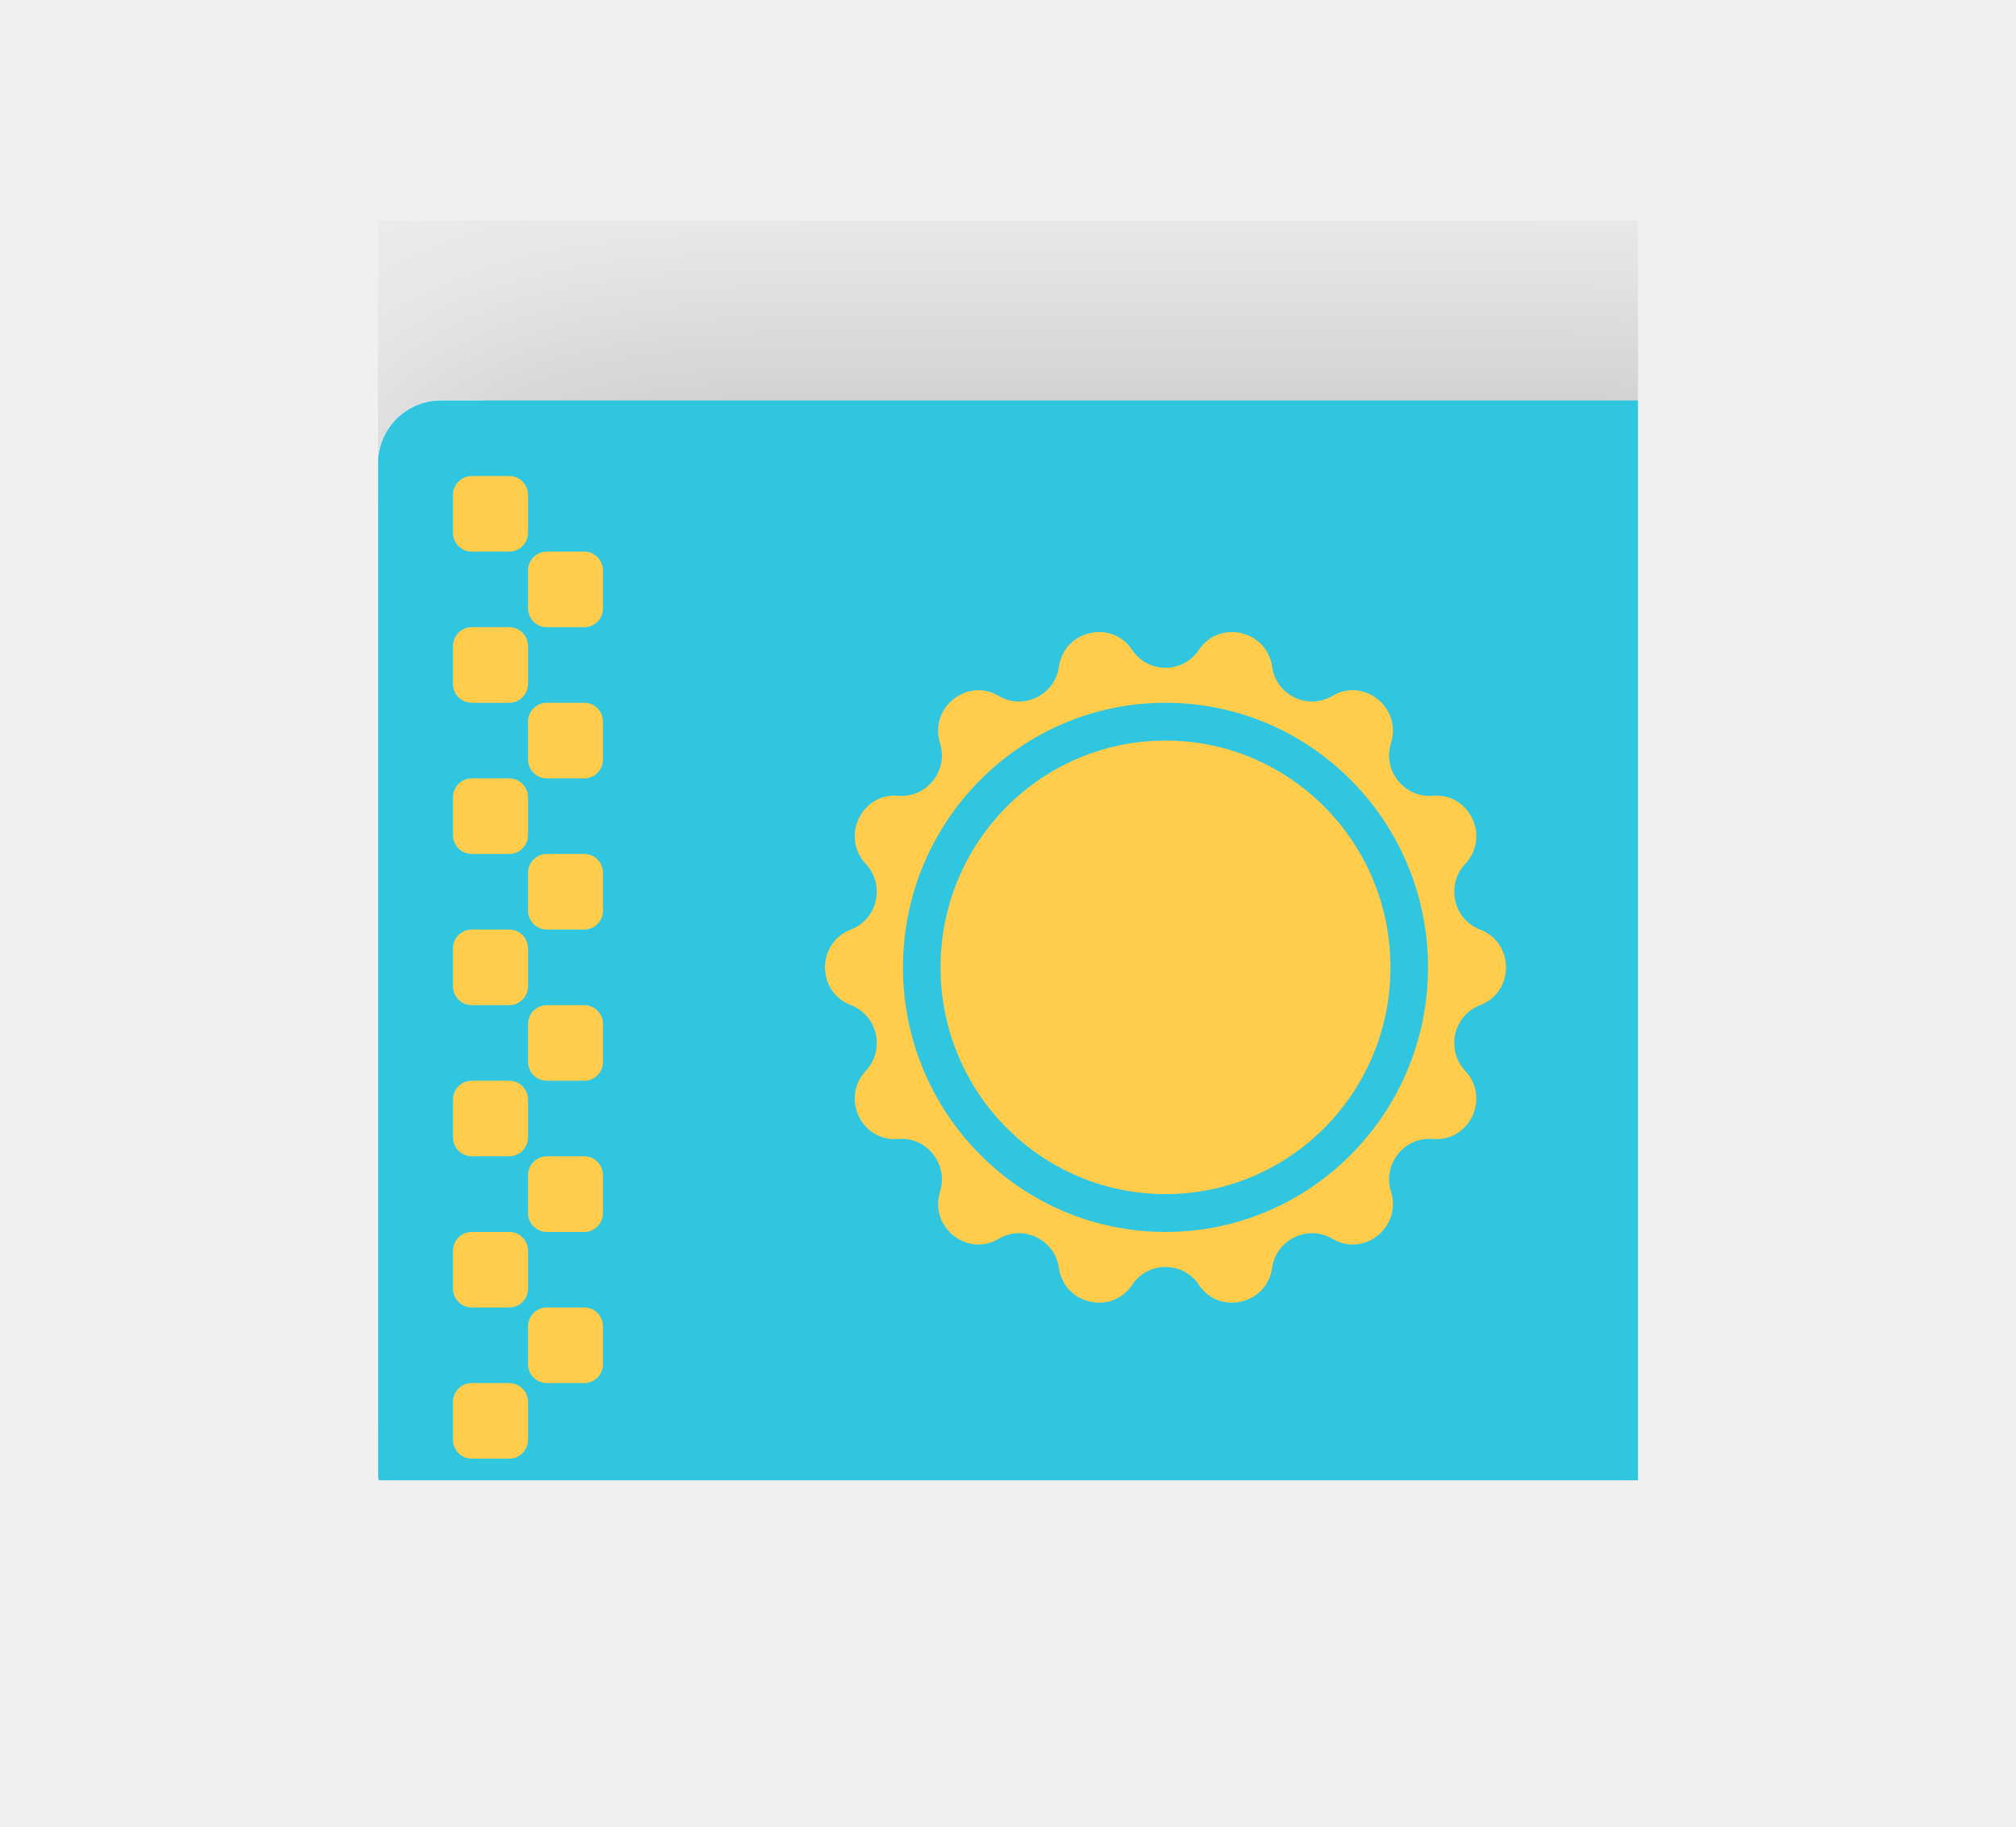
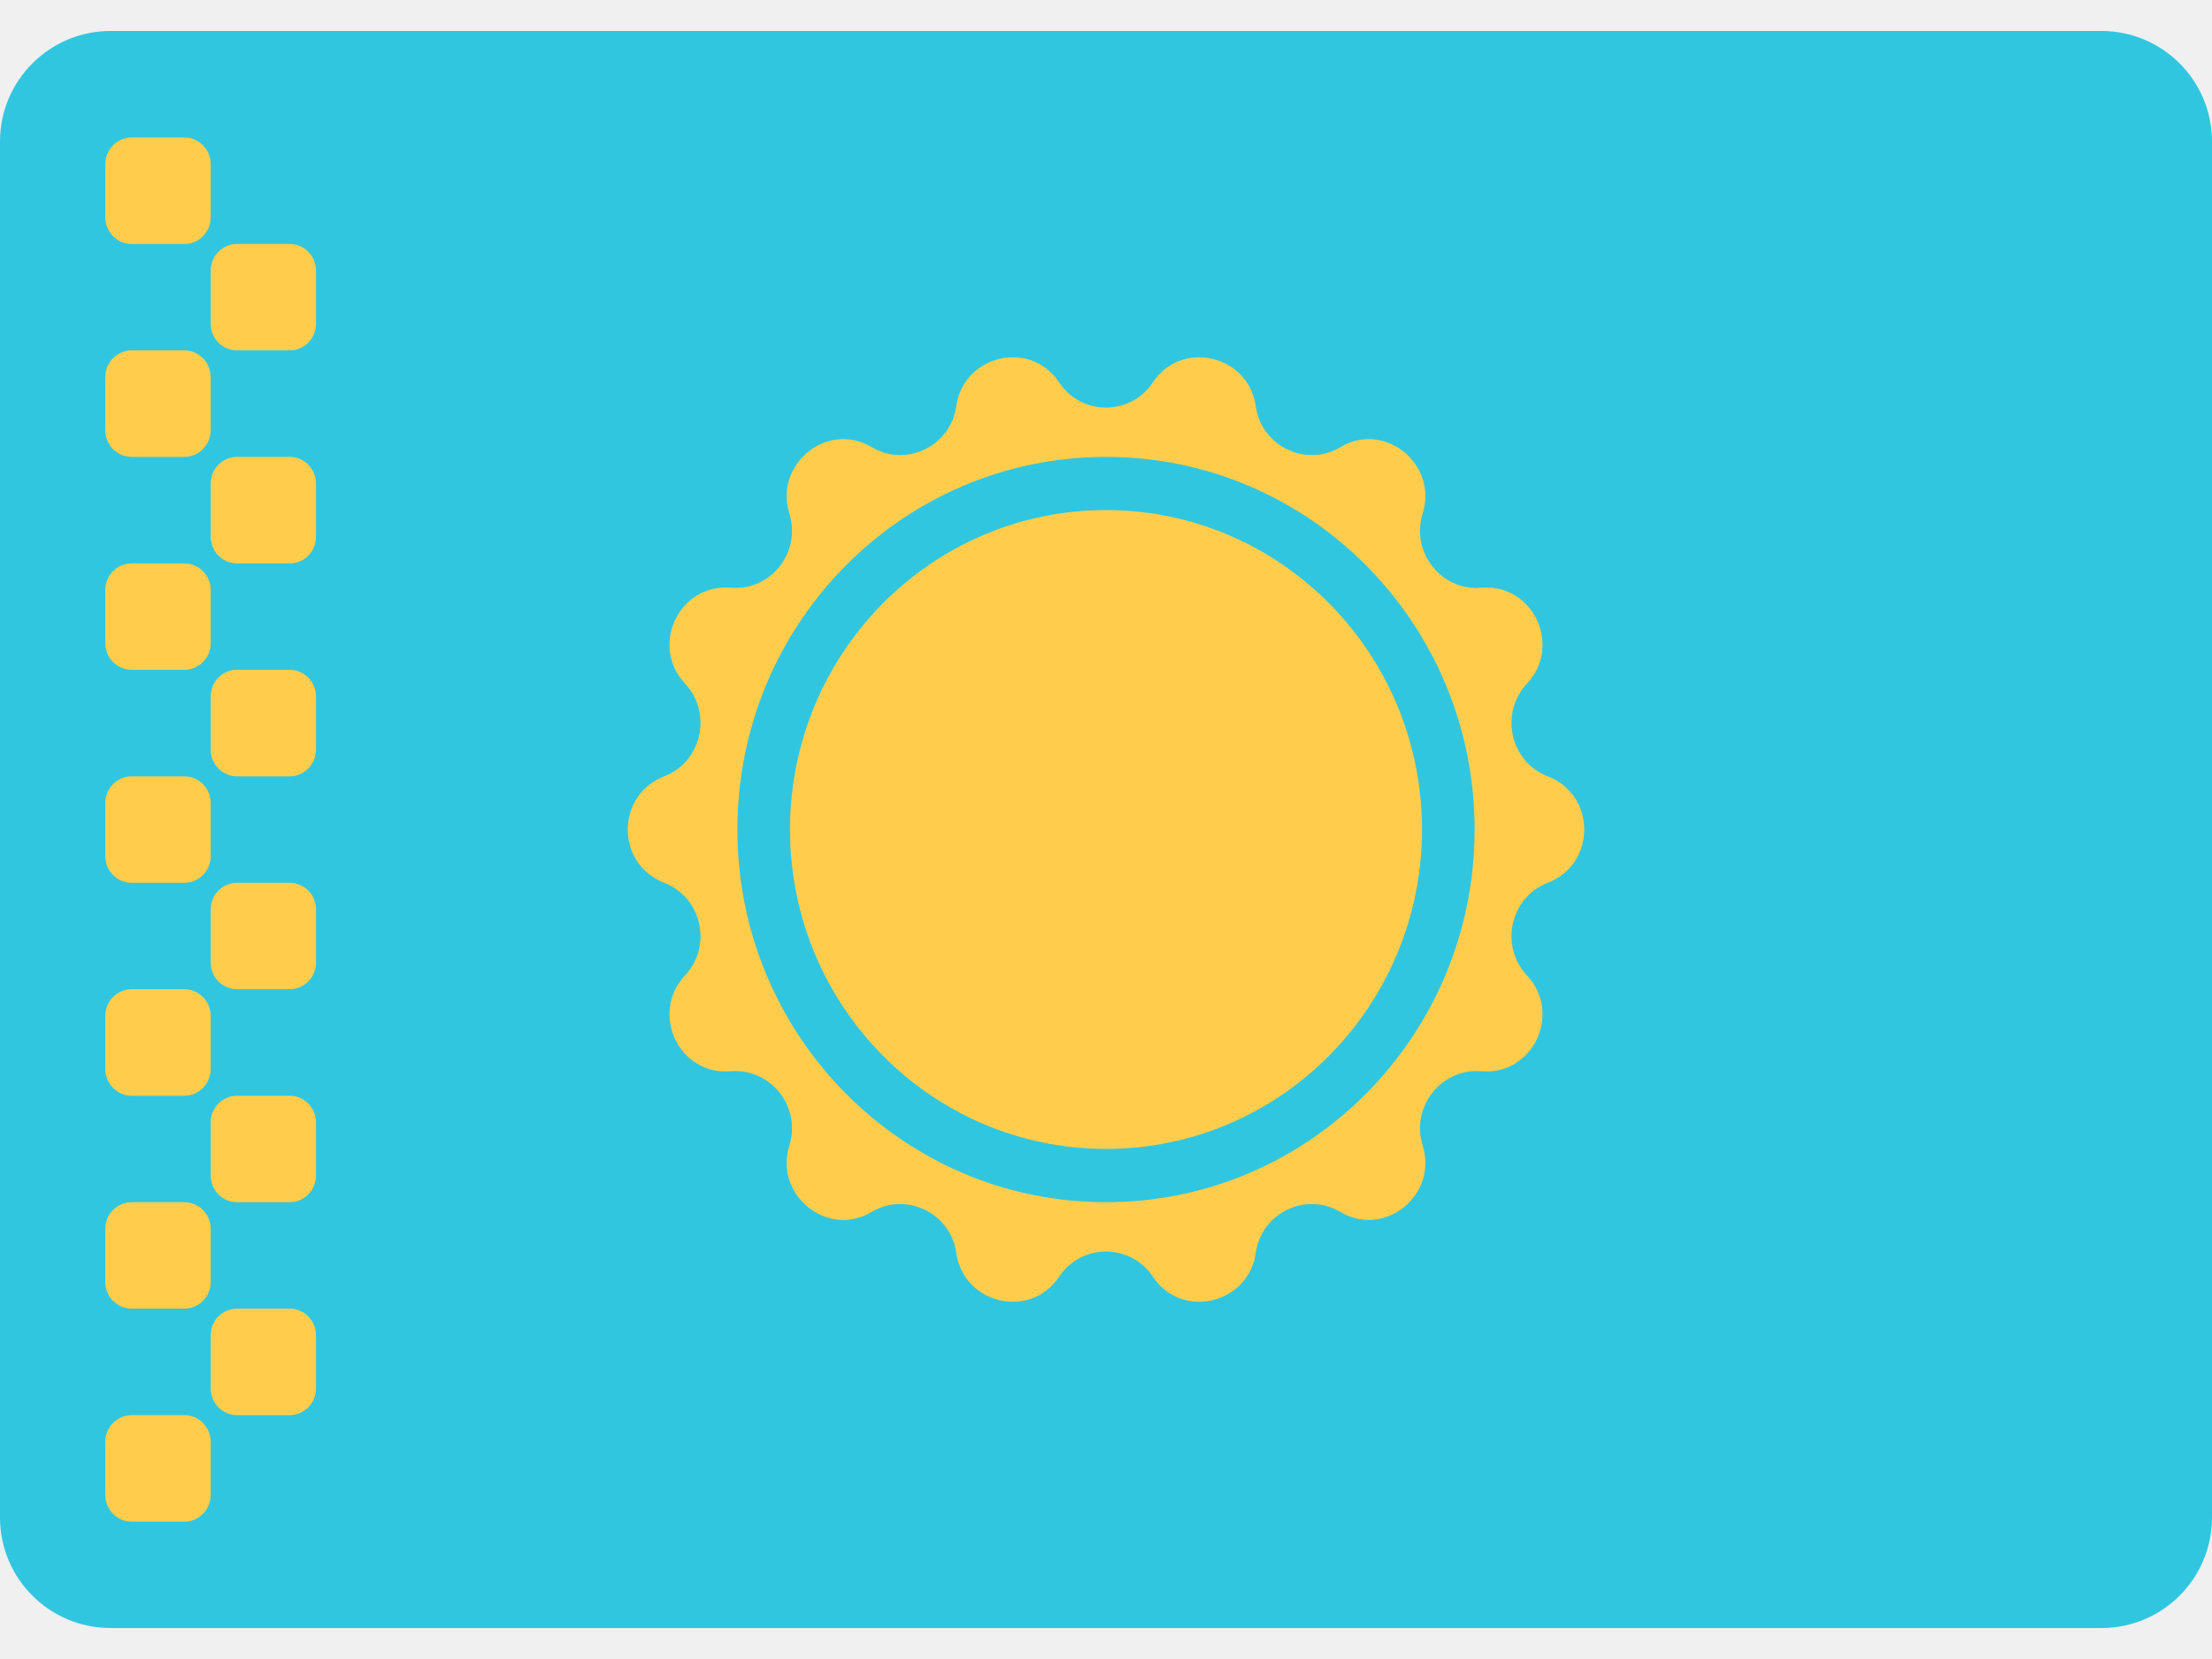
- <svg xmlns="http://www.w3.org/2000/svg" width="32" height="29" viewBox="0 0 32 29" fill="none">
-   <g id="flag-kz-svgrepo-com 1" clip-path="url(#clip0_120_13004)" filter="url(#filter0_d_120_13004)">
+ <svg xmlns="http://www.w3.org/2000/svg" width="20" height="15" viewBox="0 0 20 15" fill="none">
+   <g id="icon/kaz">
    <g id="Vector">
-       <path d="M29.214 6.357H7.786C6.799 6.357 6 7.163 6 8.157V22.557C6 23.552 6.799 24.357 7.786 24.357H29.214C30.201 24.357 31 23.552 31 22.557V8.157C31 7.163 30.201 6.357 29.214 6.357Z" fill="black" />
-       <path d="M29.214 6.357H7.786C6.799 6.357 6 7.163 6 8.157V22.557C6 23.552 6.799 24.357 7.786 24.357H29.214C30.201 24.357 31 23.552 31 22.557V8.157C31 7.163 30.201 6.357 29.214 6.357Z" fill="white" />
-       <path d="M29.214 6.357H7.786C6.799 6.357 6 7.163 6 8.157V22.557C6 23.552 6.799 24.357 7.786 24.357H29.214C30.201 24.357 31 23.552 31 22.557V8.157C31 7.163 30.201 6.357 29.214 6.357Z" fill="white" />
-       <path d="M31 7.357C31 6.805 30.552 6.357 30 6.357H7C6.448 6.357 6 6.805 6 7.357V23.357C6 23.91 6.448 24.357 7 24.357H30C30.552 24.357 31 23.91 31 23.357V7.357Z" fill="#30C6E0" />
-       <path fill-rule="evenodd" clip-rule="evenodd" d="M18.5 18.957C20.472 18.957 22.071 17.346 22.071 15.357C22.071 13.369 20.472 11.757 18.5 11.757C16.528 11.757 14.929 13.369 14.929 15.357C14.929 17.346 16.528 18.957 18.5 18.957Z" fill="#FFCD4B" />
-       <path fill-rule="evenodd" clip-rule="evenodd" d="M16.808 20.129C16.89 20.709 17.646 20.885 17.97 20.398V20.398C18.222 20.019 18.778 20.019 19.03 20.398V20.398C19.354 20.885 20.11 20.709 20.192 20.129V20.129C20.256 19.679 20.757 19.435 21.149 19.667V19.667C21.652 19.966 22.255 19.476 22.079 18.918V18.918C21.942 18.484 22.288 18.044 22.741 18.082V18.082C23.326 18.131 23.658 17.429 23.258 17.001V17.001C22.946 16.668 23.067 16.122 23.493 15.958V15.958C24.042 15.746 24.042 14.969 23.493 14.757V14.757C23.067 14.593 22.946 14.047 23.258 13.714V13.714C23.658 13.286 23.326 12.584 22.741 12.633V12.633C22.288 12.671 21.942 12.231 22.079 11.797V11.797C22.255 11.239 21.652 10.749 21.149 11.047V11.047C20.757 11.28 20.256 11.036 20.192 10.586V10.586C20.11 10.006 19.354 9.83 19.03 10.317V10.317C18.778 10.696 18.222 10.696 17.97 10.317V10.317C17.646 9.83 16.89 10.006 16.808 10.586V10.586C16.744 11.036 16.243 11.28 15.851 11.048V11.048C15.348 10.749 14.746 11.239 14.921 11.797V11.797C15.058 12.231 14.712 12.671 14.259 12.633V12.633C13.674 12.584 13.342 13.286 13.742 13.714V13.714C14.054 14.047 13.933 14.593 13.507 14.757V14.757C12.958 14.969 12.958 15.746 13.507 15.958V15.958C13.933 16.122 14.054 16.668 13.742 17.001V17.001C13.342 17.429 13.674 18.131 14.259 18.082V18.082C14.712 18.044 15.058 18.484 14.921 18.918V18.918C14.746 19.476 15.348 19.966 15.851 19.667V19.667C16.243 19.435 16.744 19.679 16.808 20.129V20.129ZM22.667 15.357C22.667 17.677 20.801 19.558 18.5 19.558C16.199 19.558 14.333 17.677 14.333 15.357C14.333 13.038 16.199 11.157 18.5 11.157C20.801 11.157 22.667 13.038 22.667 15.357Z" fill="#FFCD4B" />
-       <path fill-rule="evenodd" clip-rule="evenodd" d="M7.19 7.857C7.19 7.692 7.324 7.557 7.488 7.557H8.083C8.248 7.557 8.381 7.692 8.381 7.857V8.457C8.381 8.623 8.248 8.757 8.083 8.757H7.488C7.324 8.757 7.19 8.623 7.19 8.457V7.857ZM7.19 10.257C7.19 10.092 7.324 9.957 7.488 9.957H8.083C8.248 9.957 8.381 10.092 8.381 10.257V10.857C8.381 11.023 8.248 11.157 8.083 11.157H7.488C7.324 11.157 7.19 11.023 7.19 10.857V10.257ZM7.488 12.357C7.324 12.357 7.19 12.492 7.19 12.657V13.257C7.19 13.423 7.324 13.557 7.488 13.557H8.083C8.248 13.557 8.381 13.423 8.381 13.257V12.657C8.381 12.492 8.248 12.357 8.083 12.357H7.488ZM7.19 15.057C7.19 14.892 7.324 14.757 7.488 14.757H8.083C8.248 14.757 8.381 14.892 8.381 15.057V15.657C8.381 15.823 8.248 15.957 8.083 15.957H7.488C7.324 15.957 7.19 15.823 7.19 15.657V15.057ZM7.488 17.157C7.324 17.157 7.19 17.292 7.19 17.457V18.057C7.19 18.223 7.324 18.357 7.488 18.357H8.083C8.248 18.357 8.381 18.223 8.381 18.057V17.457C8.381 17.292 8.248 17.157 8.083 17.157H7.488ZM7.19 19.857C7.19 19.692 7.324 19.558 7.488 19.558H8.083C8.248 19.558 8.381 19.692 8.381 19.857V20.457C8.381 20.623 8.248 20.757 8.083 20.757H7.488C7.324 20.757 7.19 20.623 7.19 20.457V19.857ZM7.488 21.957C7.324 21.957 7.19 22.092 7.19 22.258V22.857C7.19 23.023 7.324 23.157 7.488 23.157H8.083C8.248 23.157 8.381 23.023 8.381 22.857V22.258C8.381 22.092 8.248 21.957 8.083 21.957H7.488ZM8.381 21.057C8.381 20.892 8.514 20.757 8.679 20.757H9.274C9.438 20.757 9.571 20.892 9.571 21.057V21.657C9.571 21.823 9.438 21.957 9.274 21.957H8.679C8.514 21.957 8.381 21.823 8.381 21.657V21.057ZM8.679 18.357C8.514 18.357 8.381 18.492 8.381 18.657V19.257C8.381 19.423 8.514 19.558 8.679 19.558H9.274C9.438 19.558 9.571 19.423 9.571 19.257V18.657C9.571 18.492 9.438 18.357 9.274 18.357H8.679ZM8.381 16.257C8.381 16.092 8.514 15.957 8.679 15.957H9.274C9.438 15.957 9.571 16.092 9.571 16.257V16.858C9.571 17.023 9.438 17.157 9.274 17.157H8.679C8.514 17.157 8.381 17.023 8.381 16.858V16.257ZM8.679 13.557C8.514 13.557 8.381 13.692 8.381 13.857V14.457C8.381 14.623 8.514 14.757 8.679 14.757H9.274C9.438 14.757 9.571 14.623 9.571 14.457V13.857C9.571 13.692 9.438 13.557 9.274 13.557H8.679ZM8.381 11.457C8.381 11.292 8.514 11.157 8.679 11.157H9.274C9.438 11.157 9.571 11.292 9.571 11.457V12.057C9.571 12.223 9.438 12.357 9.274 12.357H8.679C8.514 12.357 8.381 12.223 8.381 12.057V11.457ZM8.679 8.757C8.514 8.757 8.381 8.892 8.381 9.057V9.657C8.381 9.823 8.514 9.957 8.679 9.957H9.274C9.438 9.957 9.571 9.823 9.571 9.657V9.057C9.571 8.892 9.438 8.757 9.274 8.757H8.679Z" fill="#FFCD4B" />
+       <path d="M18.571 0.28H1.429C0.64 0.28 0 0.927 0 1.724V13.276C0 14.074 0.64 14.72 1.429 14.72H18.571C19.36 14.72 20 14.074 20 13.276V1.724C20 0.927 19.36 0.28 18.571 0.28Z" fill="black" />
+       <path d="M18.571 0.28H1.429C0.64 0.28 0 0.927 0 1.724V13.276C0 14.074 0.64 14.72 1.429 14.72H18.571C19.36 14.72 20 14.074 20 13.276V1.724C20 0.927 19.36 0.28 18.571 0.28Z" fill="white" />
+       <path d="M18.571 0.28H1.429C0.64 0.28 0 0.927 0 1.724V13.276C0 14.074 0.64 14.72 1.429 14.72H18.571C19.36 14.72 20 14.074 20 13.276V1.724C20 0.927 19.36 0.28 18.571 0.28Z" fill="white" />
+       <path d="M20 1.28C20 0.728 19.552 0.28 19 0.28H1C0.448 0.28 0 0.728 0 1.28V13.72C0 14.273 0.448 14.72 1 14.72H19C19.552 14.72 20 14.273 20 13.72V1.28Z" fill="#30C6E0" />
+       <path fill-rule="evenodd" clip-rule="evenodd" d="M10 10.388C11.578 10.388 12.857 9.095 12.857 7.5C12.857 5.905 11.578 4.612 10 4.612C8.422 4.612 7.143 5.905 7.143 7.5C7.143 9.095 8.422 10.388 10 10.388Z" fill="#FFCD4B" />
+       <path fill-rule="evenodd" clip-rule="evenodd" d="M8.646 11.328C8.712 11.792 9.317 11.934 9.576 11.544C9.777 11.24 10.223 11.24 10.424 11.544C10.683 11.934 11.288 11.792 11.354 11.328C11.404 10.968 11.806 10.772 12.119 10.958C12.521 11.197 13.003 10.803 12.863 10.357C12.754 10.009 13.03 9.656 13.394 9.686C13.861 9.725 14.127 9.162 13.806 8.819C13.557 8.552 13.653 8.114 13.994 7.982C14.434 7.812 14.434 7.189 13.994 7.019C13.653 6.887 13.557 6.449 13.806 6.181C14.127 5.838 13.861 5.275 13.394 5.314C13.03 5.345 12.754 4.992 12.863 4.644C13.003 4.197 12.521 3.803 12.119 4.043C11.806 4.229 11.404 4.033 11.354 3.672C11.288 3.209 10.683 3.066 10.424 3.457C10.223 3.761 9.777 3.761 9.576 3.457C9.317 3.066 8.712 3.209 8.646 3.672C8.596 4.033 8.194 4.229 7.881 4.043C7.479 3.803 6.997 4.197 7.137 4.644C7.246 4.992 6.97 5.345 6.606 5.314C6.139 5.275 5.873 5.838 6.194 6.181C6.443 6.449 6.346 6.887 6.006 7.019C5.566 7.189 5.566 7.812 6.006 7.982C6.346 8.114 6.443 8.552 6.194 8.819C5.873 9.162 6.139 9.725 6.606 9.686C6.97 9.656 7.246 10.009 7.137 10.357C6.997 10.803 7.479 11.197 7.881 10.958C8.194 10.772 8.596 10.968 8.646 11.328ZM13.333 7.5C13.333 9.361 11.841 10.87 10 10.87C8.159 10.87 6.667 9.361 6.667 7.5C6.667 5.639 8.159 4.131 10 4.131C11.841 4.131 13.333 5.639 13.333 7.5Z" fill="#FFCD4B" />
+       <path fill-rule="evenodd" clip-rule="evenodd" d="M0.952 1.484C0.952 1.351 1.059 1.243 1.19 1.243H1.667C1.798 1.243 1.905 1.351 1.905 1.484V1.965C1.905 2.098 1.798 2.206 1.667 2.206H1.19C1.059 2.206 0.952 2.098 0.952 1.965V1.484ZM0.952 3.409C0.952 3.276 1.059 3.168 1.19 3.168H1.667C1.798 3.168 1.905 3.276 1.905 3.409V3.89C1.905 4.023 1.798 4.131 1.667 4.131H1.19C1.059 4.131 0.952 4.023 0.952 3.89V3.409ZM1.19 5.094C1.059 5.094 0.952 5.201 0.952 5.334V5.816C0.952 5.949 1.059 6.056 1.19 6.056H1.667C1.798 6.056 1.905 5.949 1.905 5.816V5.334C1.905 5.201 1.798 5.094 1.667 5.094H1.19ZM0.952 7.26C0.952 7.127 1.059 7.019 1.19 7.019H1.667C1.798 7.019 1.905 7.127 1.905 7.26V7.741C1.905 7.874 1.798 7.982 1.667 7.982H1.19C1.059 7.982 0.952 7.874 0.952 7.741V7.26ZM1.19 8.944C1.059 8.944 0.952 9.052 0.952 9.185V9.666C0.952 9.799 1.059 9.907 1.19 9.907H1.667C1.798 9.907 1.905 9.799 1.905 9.666V9.185C1.905 9.052 1.798 8.944 1.667 8.944H1.19ZM0.952 11.11C0.952 10.977 1.059 10.87 1.19 10.87H1.667C1.798 10.87 1.905 10.977 1.905 11.11V11.592C1.905 11.725 1.798 11.832 1.667 11.832H1.19C1.059 11.832 0.952 11.725 0.952 11.592V11.11ZM1.19 12.795C1.059 12.795 0.952 12.903 0.952 13.036V13.517C0.952 13.65 1.059 13.758 1.19 13.758H1.667C1.798 13.758 1.905 13.65 1.905 13.517V13.036C1.905 12.903 1.798 12.795 1.667 12.795H1.19ZM1.905 12.073C1.905 11.94 2.011 11.832 2.143 11.832H2.619C2.751 11.832 2.857 11.94 2.857 12.073V12.554C2.857 12.687 2.751 12.795 2.619 12.795H2.143C2.011 12.795 1.905 12.687 1.905 12.554V12.073ZM2.143 9.907C2.011 9.907 1.905 10.015 1.905 10.148V10.629C1.905 10.762 2.011 10.87 2.143 10.87H2.619C2.751 10.87 2.857 10.762 2.857 10.629V10.148C2.857 10.015 2.751 9.907 2.619 9.907H2.143ZM1.905 8.222C1.905 8.089 2.011 7.982 2.143 7.982H2.619C2.751 7.982 2.857 8.089 2.857 8.222V8.704C2.857 8.837 2.751 8.944 2.619 8.944H2.143C2.011 8.944 1.905 8.837 1.905 8.704V8.222ZM2.143 6.056C2.011 6.056 1.905 6.164 1.905 6.297V6.778C1.905 6.911 2.011 7.019 2.143 7.019H2.619C2.751 7.019 2.857 6.911 2.857 6.778V6.297C2.857 6.164 2.751 6.056 2.619 6.056H2.143ZM1.905 4.372C1.905 4.239 2.011 4.131 2.143 4.131H2.619C2.751 4.131 2.857 4.239 2.857 4.372V4.853C2.857 4.986 2.751 5.094 2.619 5.094H2.143C2.011 5.094 1.905 4.986 1.905 4.853V4.372ZM2.143 2.206C2.011 2.206 1.905 2.313 1.905 2.446V2.928C1.905 3.061 2.011 3.168 2.143 3.168H2.619C2.751 3.168 2.857 3.061 2.857 2.928V2.446C2.857 2.313 2.751 2.206 2.619 2.206H2.143Z" fill="#FFCD4B" />
    </g>
  </g>
-   <defs>
-     <filter id="filter0_d_120_13004" x="0.5" y="-2" width="31" height="31" filterUnits="userSpaceOnUse" color-interpolation-filters="sRGB">
-       <feFlood flood-opacity="0" result="BackgroundImageFix" />
-       <feColorMatrix in="SourceAlpha" type="matrix" values="0 0 0 0 0 0 0 0 0 0 0 0 0 0 0 0 0 0 127 0" result="hardAlpha" />
-       <feOffset />
-       <feGaussianBlur stdDeviation="2.75" />
-       <feComposite in2="hardAlpha" operator="out" />
-       <feColorMatrix type="matrix" values="0 0 0 0 0 0 0 0 0 0 0 0 0 0 0 0 0 0 0.25 0" />
-       <feBlend mode="normal" in2="BackgroundImageFix" result="effect1_dropShadow_120_13004" />
-       <feBlend mode="normal" in="SourceGraphic" in2="effect1_dropShadow_120_13004" result="shape" />
-     </filter>
-     <clipPath id="clip0_120_13004">
-       <rect width="20" height="20" fill="white" transform="translate(6 3.5)" />
-     </clipPath>
-   </defs>
</svg>
